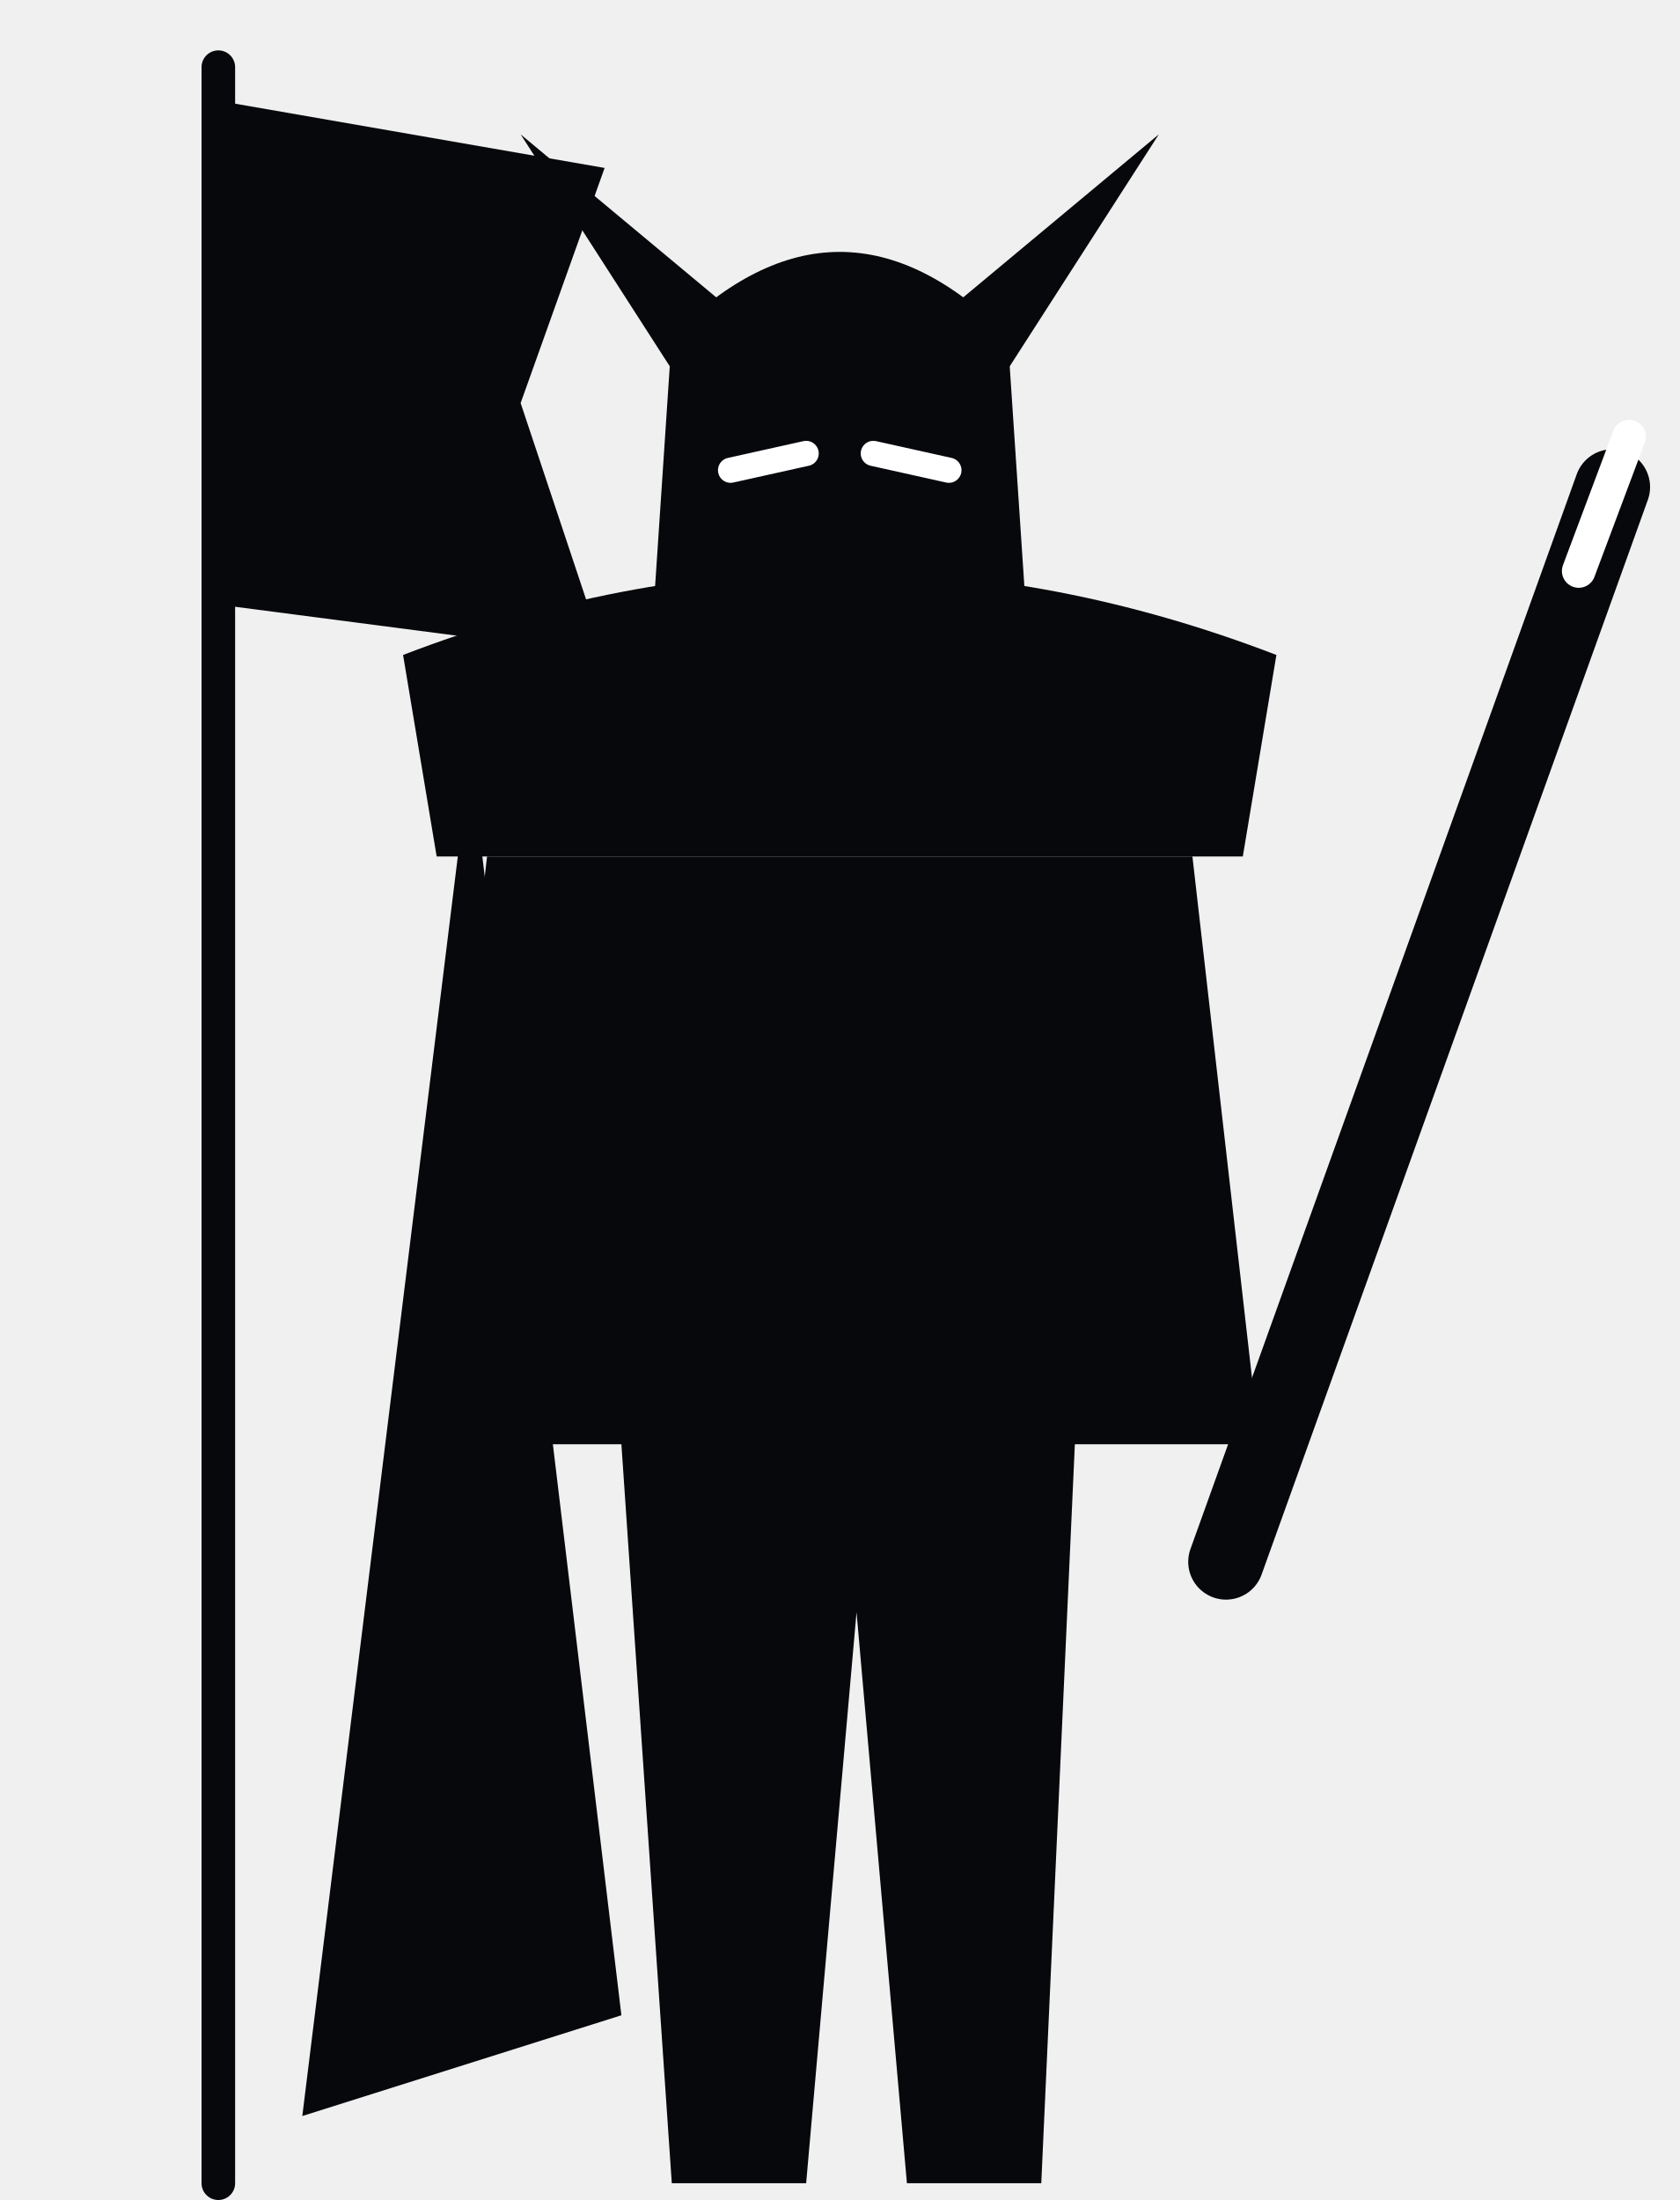
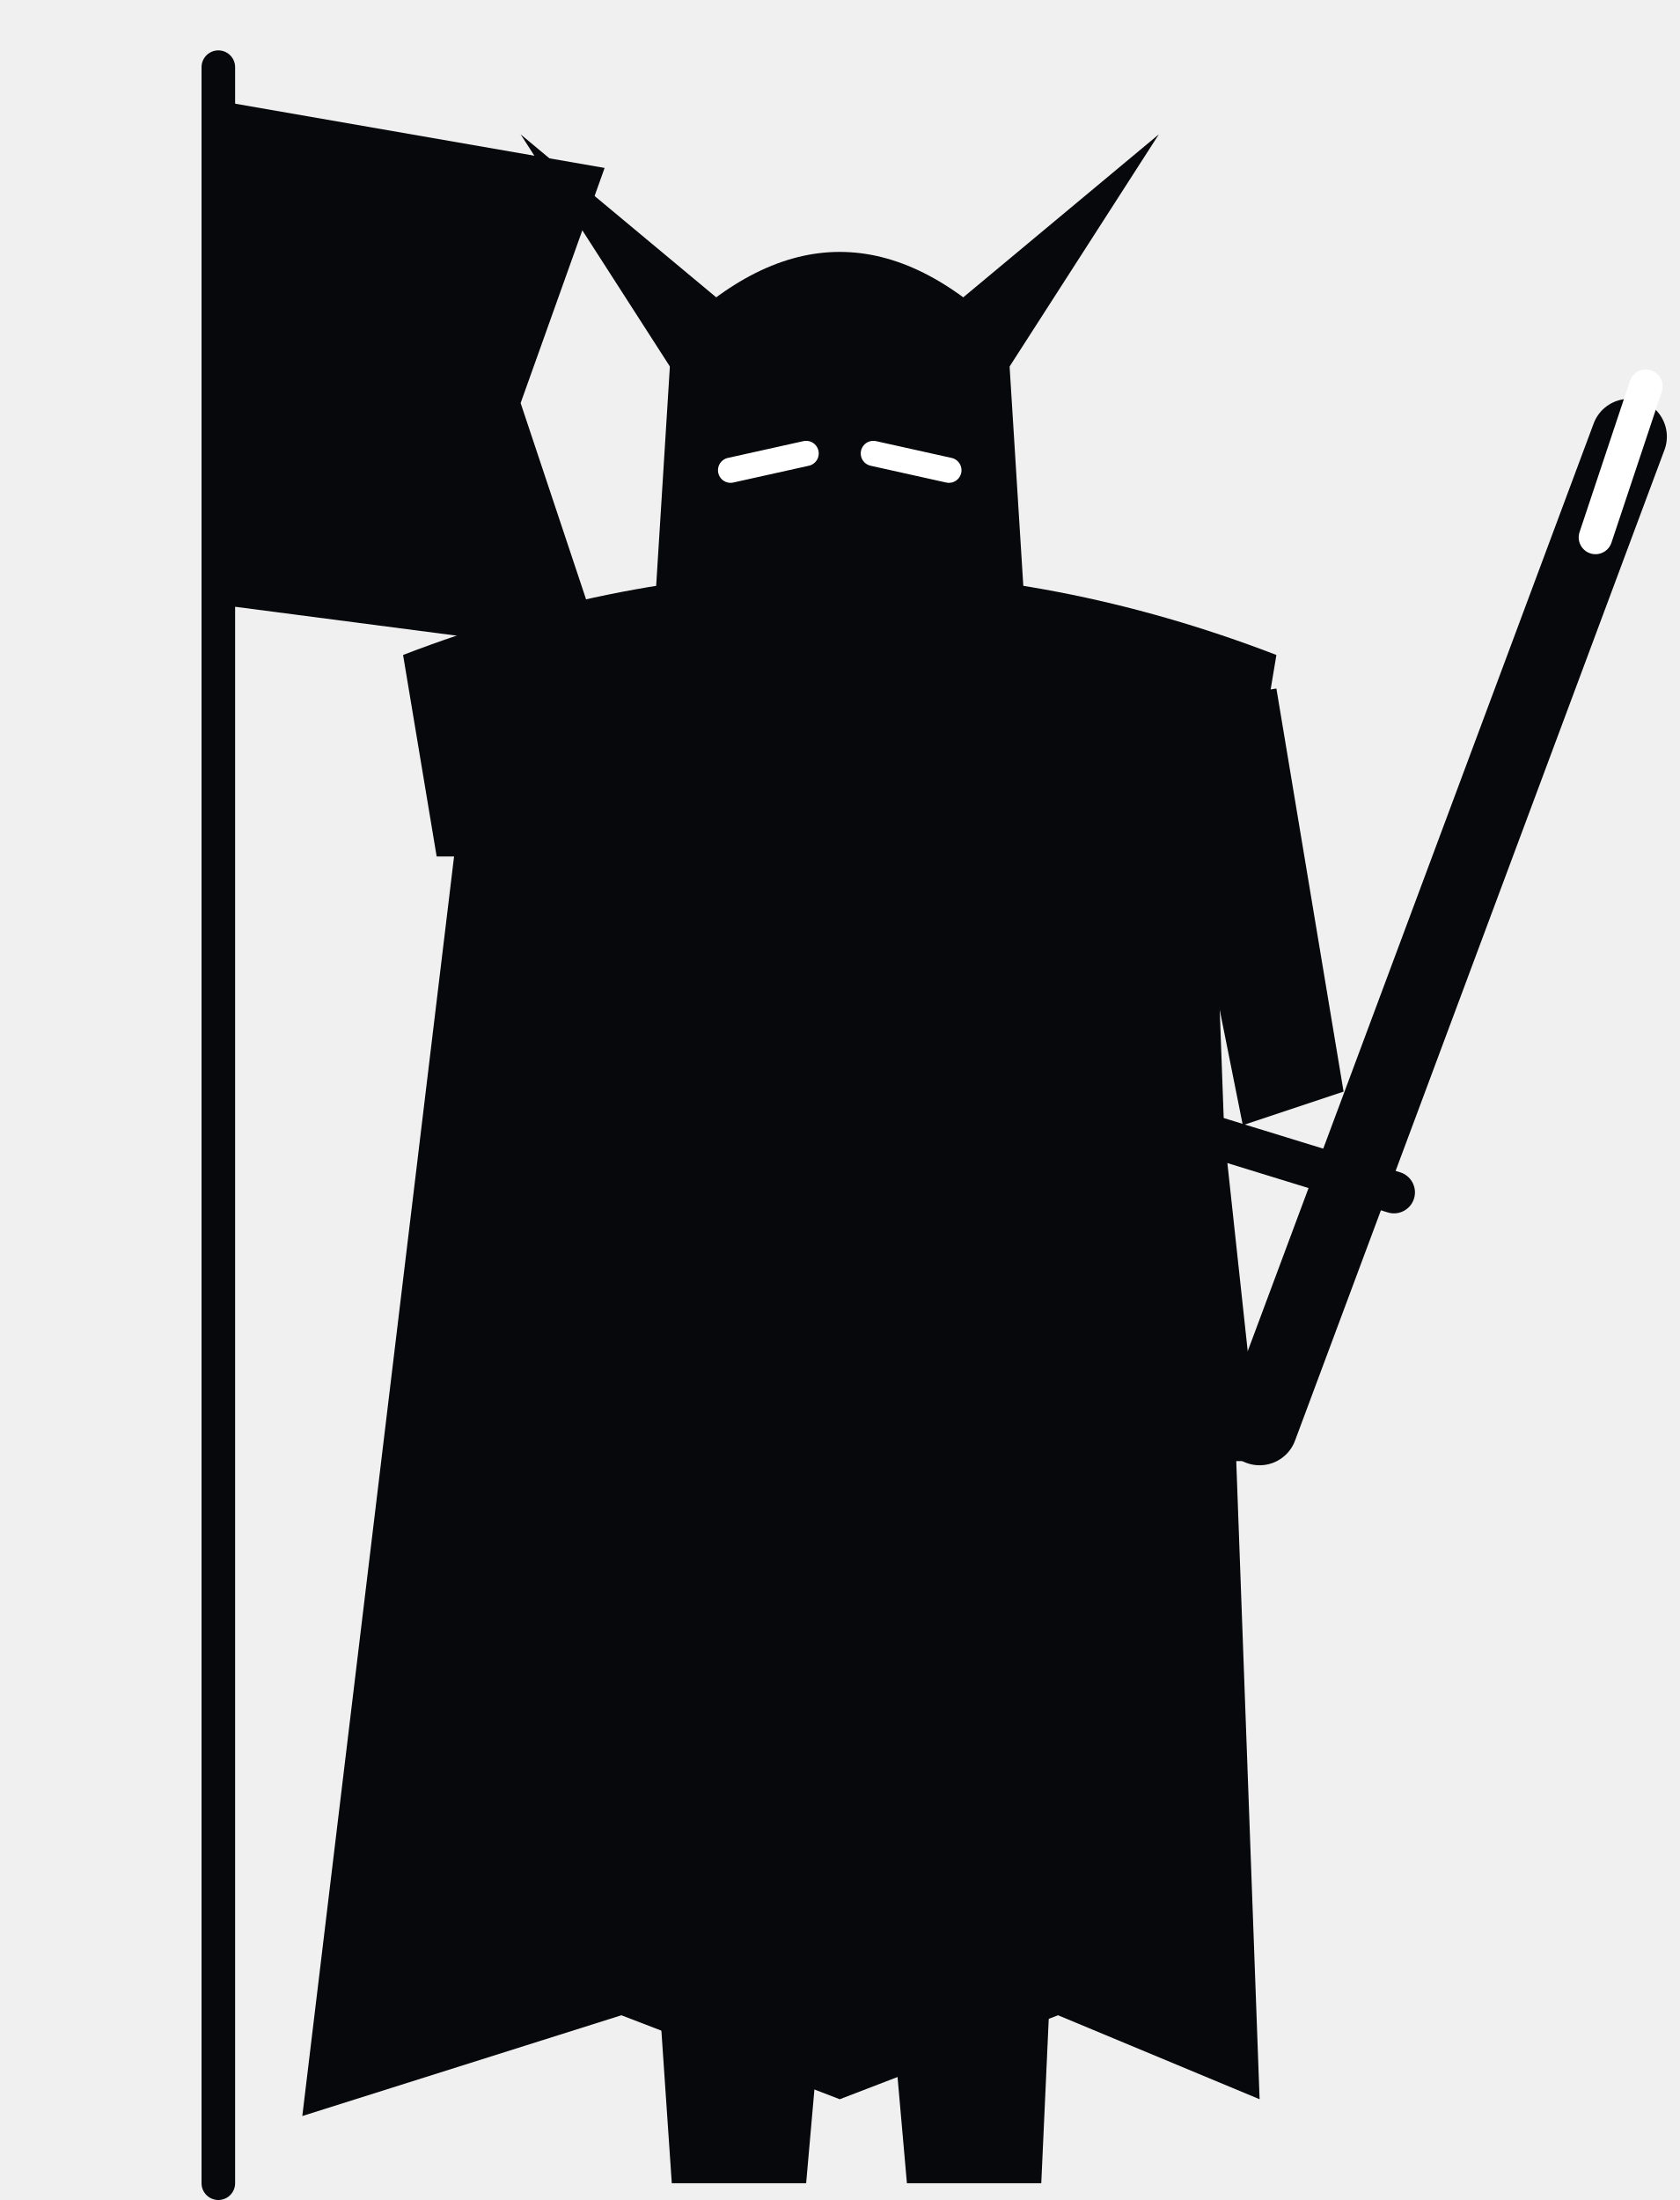
<svg xmlns="http://www.w3.org/2000/svg" viewBox="0 0 200 262" data-height="1024">
-   <g id="body" fill="#07080B" stroke="#07080B" stroke-linecap="round" stroke-linejoin="round" stroke-width="0">
-     <path d="M56 90 L36 252 L74 240Z" />
-     <path d="M80 40 Q100 20 120 40 L122 70 L78 70Z" />
-     <path d="M80 44 L62 16 L86 36Z" />
-     <path d="M120 44 L138 16 L114 36Z" />
-     <path d="M48 78 Q100 58 152 78 L148 102 L52 102Z" />
-     <path d="M58 102 L142 102 L150 172 L128 172 L124 260 L108 260 L102 192 L96 260 L80 260 L74 172 L50 172Z" />
-     <line x1="146" y1="186" x2="192" y2="58" stroke-width="9" />
-     <line x1="26" y1="260" x2="26" y2="8" stroke-width="4" />
-     <path d="M26 12 L72 20 L62 48 L72 78 L26 72Z" />
+   <g id="part:banner" data-pivot="26 260">
+     <g class="shape" fill="#07080B" stroke="#07080B" stroke-linecap="round" stroke-linejoin="round" stroke-width="0">
+       <line x1="26" y1="260" x2="26" y2="8" stroke-width="4" />
+       <path d="M26 12 L72 20 L62 48 L72 78 L26 72Z" />
+     </g>
  </g>
-   <g id="glow" fill="#FFFFFF" stroke="#FFFFFF" stroke-linecap="round" stroke-width="0">
-     <line x1="87" y1="56" x2="96" y2="54" stroke-width="3" />
-     <line x1="104" y1="54" x2="113" y2="56" stroke-width="3" />
-     <line x1="188" y1="68" x2="194" y2="52" stroke-width="4" />
+   <g id="part:cloak" data-pivot="100 84">
+     <g class="shape" fill="#07080B" stroke="#07080B" stroke-linecap="round" stroke-linejoin="round" stroke-width="0">
+       <path d="M56 86 L36 252 L74 240 L100 250 L126 240 L150 250 L144 86Z" />
+     </g>
+   </g>
+   <g id="part:legs" data-pivot="100 172">
+     <g class="shape" fill="#07080B" stroke="#07080B" stroke-linecap="round" stroke-linejoin="round" stroke-width="0">
+       <path d="M74 172 L128 172 L124 260 L108 260 L102 192 L96 260 L80 260Z" />
+     </g>
+   </g>
+   <g id="part:torso" data-pivot="100 174">
+     <g class="shape" fill="#07080B" stroke="#07080B" stroke-linecap="round" stroke-linejoin="round" stroke-width="0">
+       <path d="M48 78 Q100 58 152 78 L148 102 L52 102Z" />
+       <path d="M58 100 L142 100 L150 174 L50 174Z" />
+     </g>
+   </g>
+   <g id="part:head" data-pivot="100 72">
+     <g class="shape" fill="#07080B" stroke="#07080B" stroke-linecap="round" stroke-linejoin="round" stroke-width="0">
+       <path d="M80 40 Q100 20 120 40 L122 72 L78 72Z" />
+       <path d="M80 44 L62 16 L86 36Z" />
+       <path d="M120 44 L138 16 L114 36Z" />
+     </g>
+     <g class="glow" fill="#FFFFFF" stroke="#FFFFFF" stroke-linecap="round" stroke-width="0">
+       <line x1="87" y1="56" x2="96" y2="54" stroke-width="3" />
+       <line x1="104" y1="54" x2="113" y2="56" stroke-width="3" />
+     </g>
+   </g>
+   <g id="part:weapon" data-pivot="144 86">
+     <g class="shape" fill="#07080B" stroke="#07080B" stroke-linecap="round" stroke-linejoin="round" stroke-width="0">
+       <path d="M138 84 L152 82 L160 130 L148 134Z" />
+       <line x1="150" y1="170" x2="194" y2="52" stroke-width="9" />
+       <line x1="140" y1="134" x2="166" y2="142" stroke-width="5" />
+     </g>
+     <g class="glow" fill="#FFFFFF" stroke="#FFFFFF" stroke-linecap="round" stroke-width="0">
+       <line x1="190" y1="64" x2="196" y2="46" stroke-width="4" />
+     </g>
  </g>
</svg>
